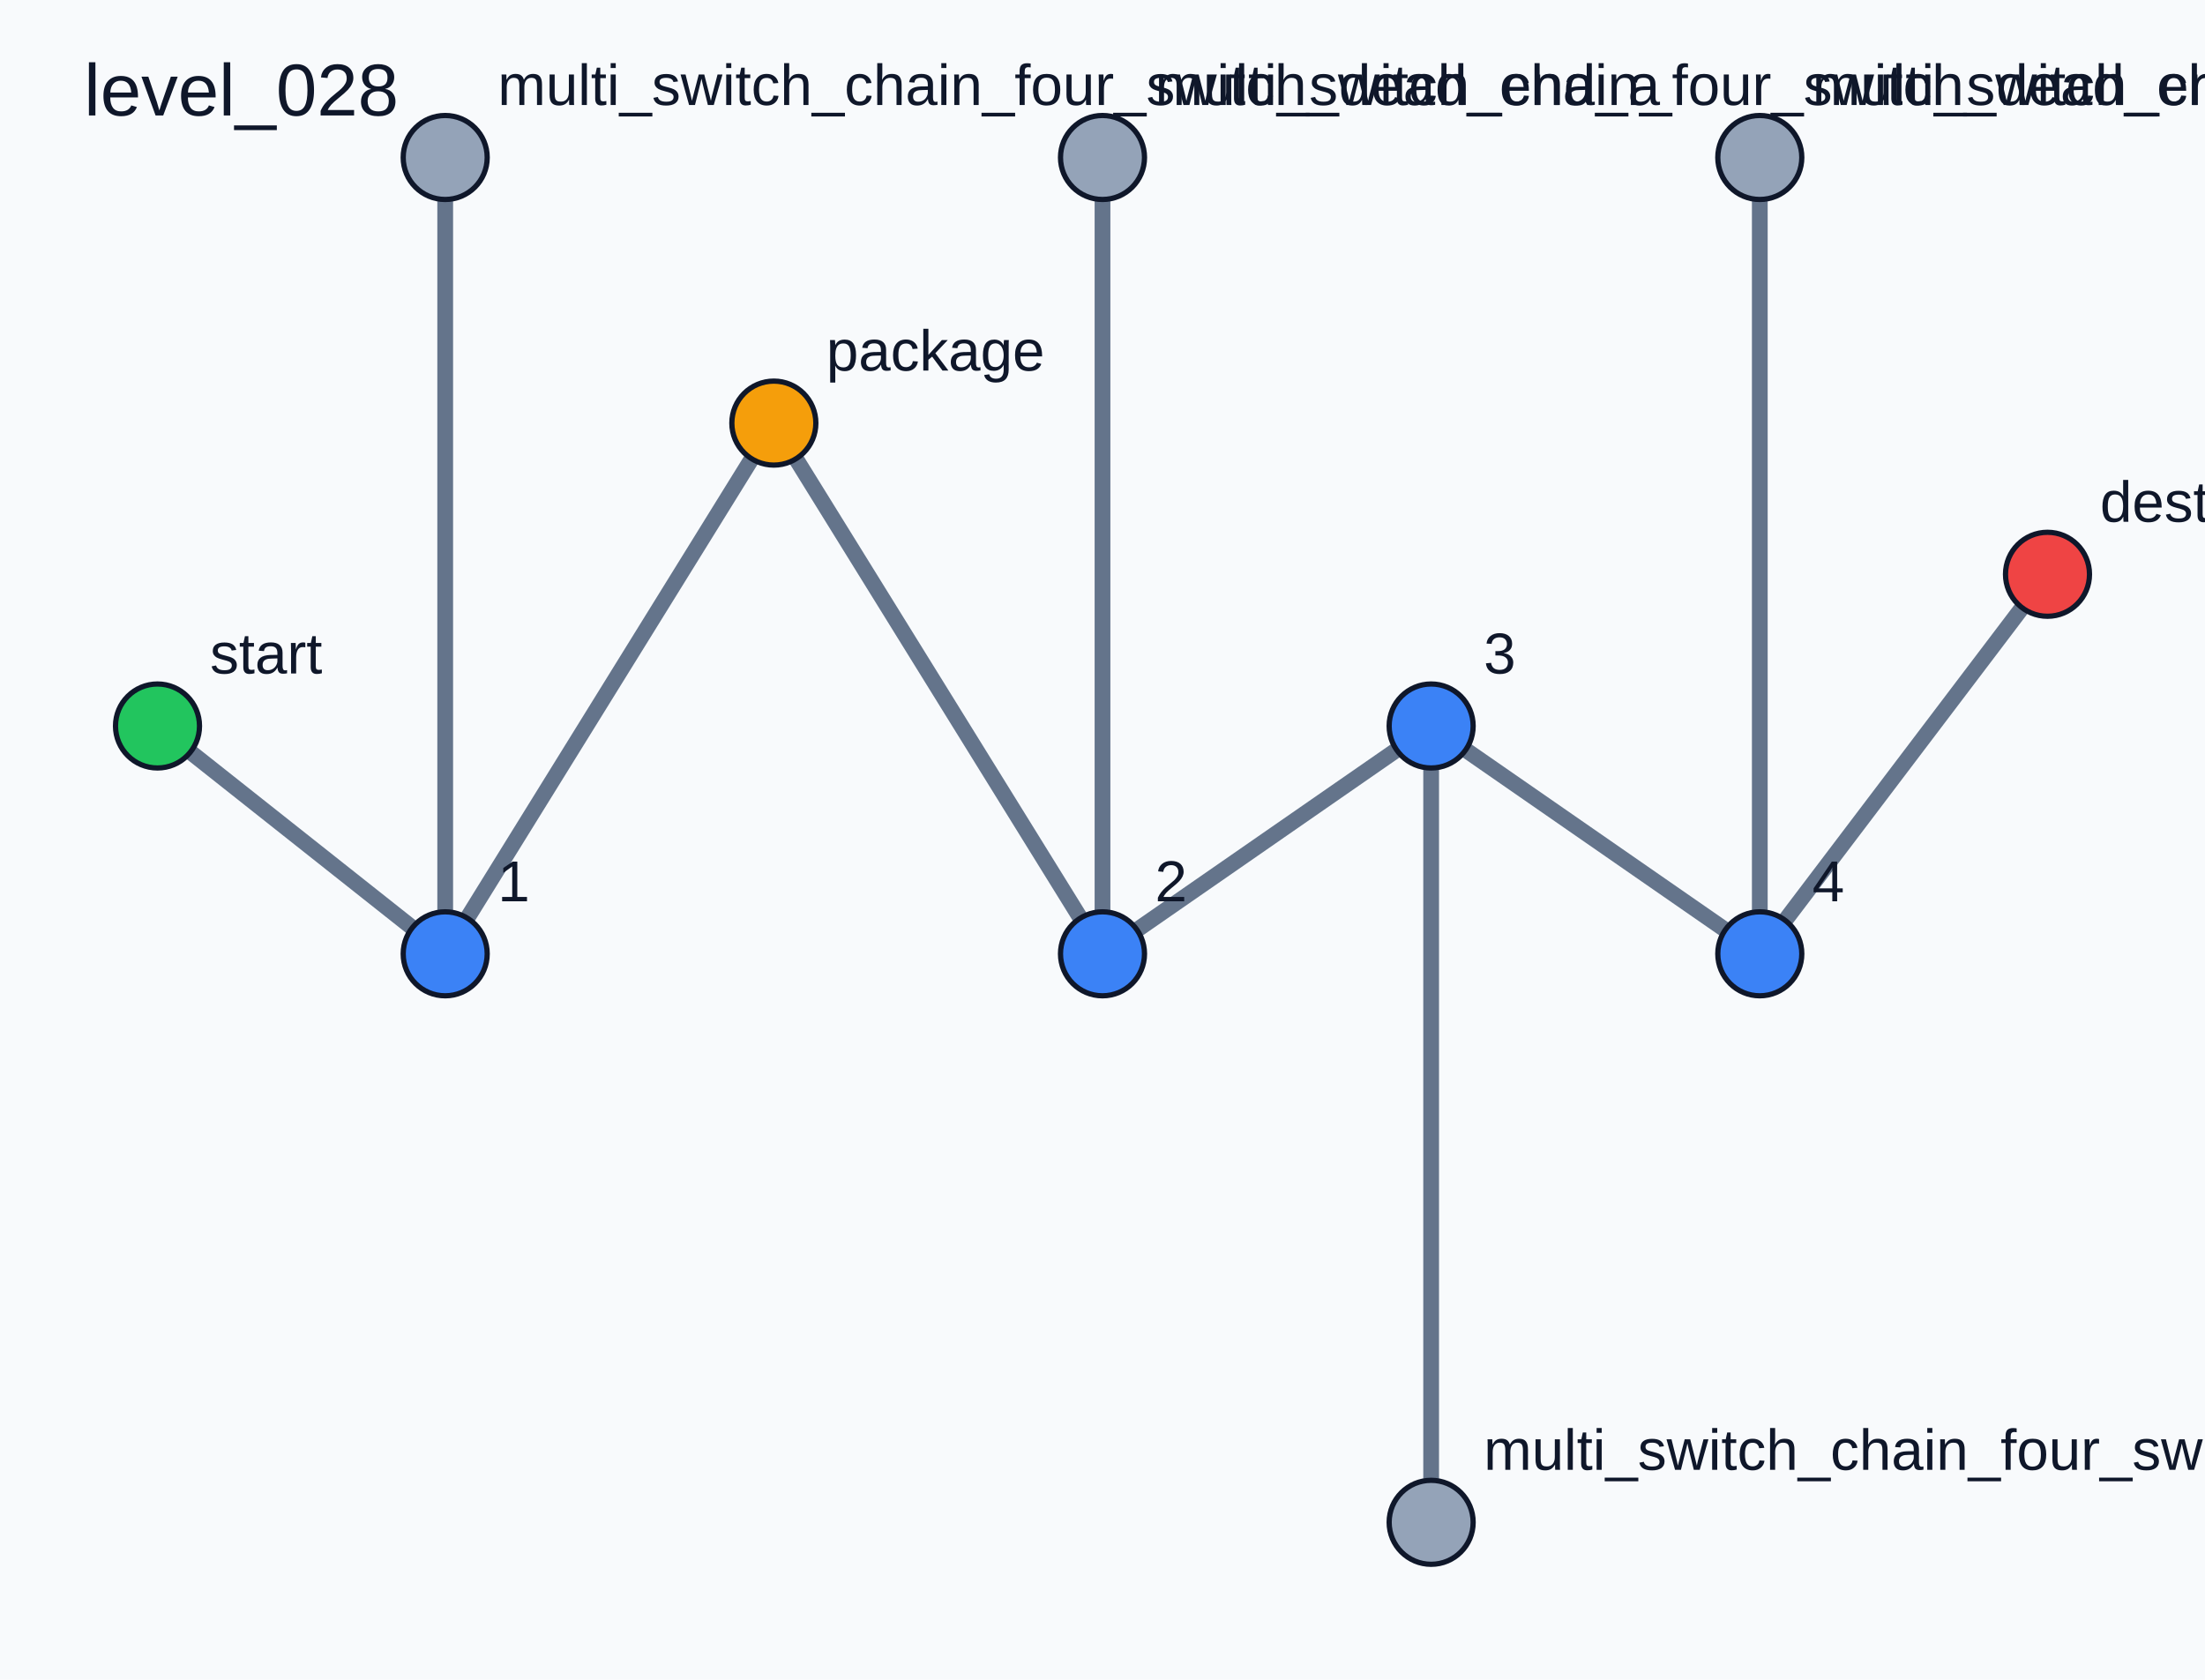
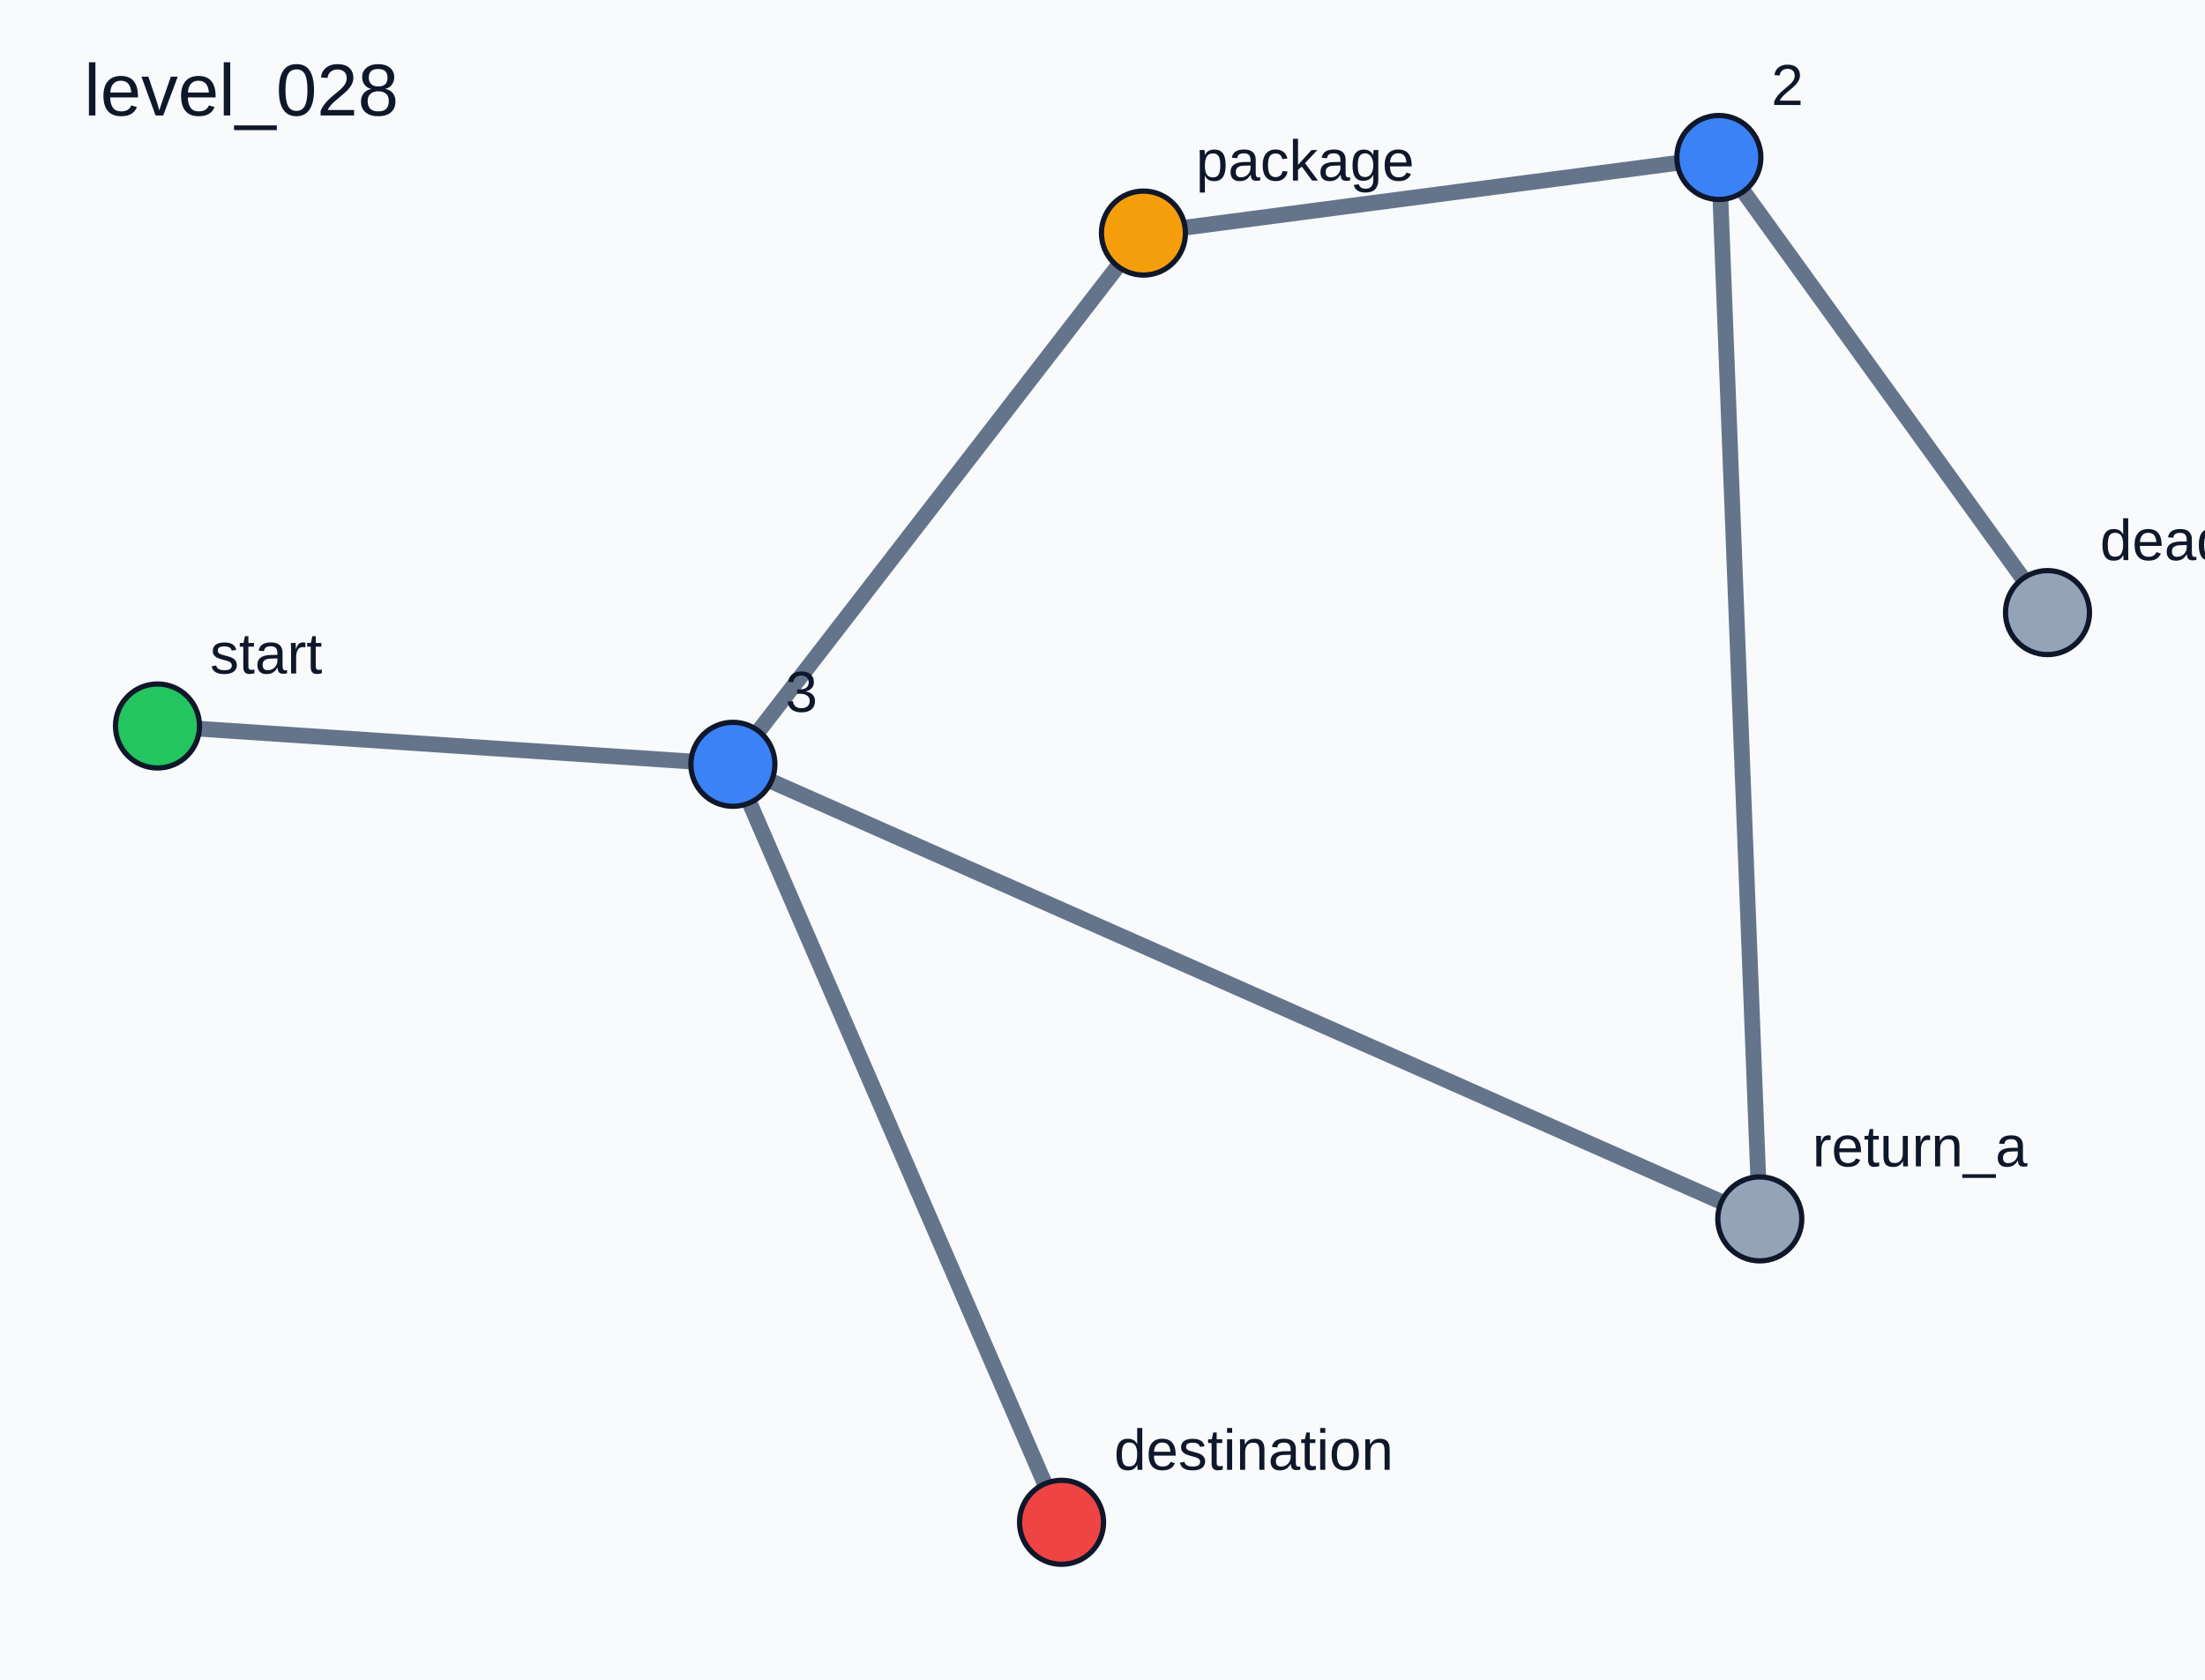
<svg xmlns="http://www.w3.org/2000/svg" width="420" height="320" viewBox="0 0 420 320">
  <rect width="100%" height="100%" fill="#f8fafc" />
  <text x="16" y="22" font-family="Arial" font-size="14" fill="#0f172a">level_028</text>
-   <line x1="30.0" y1="138.3" x2="84.8" y2="181.7" stroke="#64748b" stroke-width="3" />
-   <line x1="84.8" y1="181.7" x2="84.8" y2="30.0" stroke="#64748b" stroke-width="3" />
-   <line x1="84.8" y1="181.7" x2="147.4" y2="80.6" stroke="#64748b" stroke-width="3" />
-   <line x1="147.4" y1="80.6" x2="210.0" y2="181.7" stroke="#64748b" stroke-width="3" />
-   <line x1="210.0" y1="181.7" x2="210.0" y2="30.0" stroke="#64748b" stroke-width="3" />
-   <line x1="210.0" y1="181.7" x2="272.6" y2="138.3" stroke="#64748b" stroke-width="3" />
-   <line x1="272.6" y1="138.3" x2="272.6" y2="290.0" stroke="#64748b" stroke-width="3" />
-   <line x1="272.6" y1="138.3" x2="335.2" y2="181.7" stroke="#64748b" stroke-width="3" />
-   <line x1="335.2" y1="181.7" x2="335.2" y2="30.0" stroke="#64748b" stroke-width="3" />
-   <line x1="335.2" y1="181.7" x2="390.0" y2="109.4" stroke="#64748b" stroke-width="3" />
+   <line x1="30.0" y1="138.3" x2="139.6" y2="145.6" stroke="#64748b" stroke-width="3" />
+   <line x1="139.6" y1="145.6" x2="202.2" y2="290.0" stroke="#64748b" stroke-width="3" />
+   <line x1="139.6" y1="145.6" x2="217.8" y2="44.4" stroke="#64748b" stroke-width="3" />
+   <line x1="217.8" y1="44.4" x2="327.4" y2="30.0" stroke="#64748b" stroke-width="3" />
+   <line x1="327.4" y1="30.0" x2="390.0" y2="116.7" stroke="#64748b" stroke-width="3" />
+   <line x1="327.4" y1="30.0" x2="335.2" y2="232.2" stroke="#64748b" stroke-width="3" />
+   <line x1="335.2" y1="232.2" x2="139.6" y2="145.6" stroke="#64748b" stroke-width="3" />
  <circle cx="30.0" cy="138.3" r="8" fill="#22c55e" stroke="#0f172a" stroke-width="1" />
  <text x="40.0" y="128.3" font-family="Arial" font-size="11" fill="#0f172a">start</text>
-   <circle cx="84.8" cy="181.7" r="8" fill="#3b82f6" stroke="#0f172a" stroke-width="1" />
-   <text x="94.8" y="171.7" font-family="Arial" font-size="11" fill="#0f172a">1</text>
-   <circle cx="147.4" cy="80.6" r="8" fill="#f59e0b" stroke="#0f172a" stroke-width="1" />
-   <text x="157.4" y="70.6" font-family="Arial" font-size="11" fill="#0f172a">package</text>
-   <circle cx="210.0" cy="181.7" r="8" fill="#3b82f6" stroke="#0f172a" stroke-width="1" />
-   <text x="220.0" y="171.7" font-family="Arial" font-size="11" fill="#0f172a">2</text>
-   <circle cx="272.6" cy="138.3" r="8" fill="#3b82f6" stroke="#0f172a" stroke-width="1" />
-   <text x="282.6" y="128.3" font-family="Arial" font-size="11" fill="#0f172a">3</text>
-   <circle cx="335.2" cy="181.7" r="8" fill="#3b82f6" stroke="#0f172a" stroke-width="1" />
-   <text x="345.2" y="171.7" font-family="Arial" font-size="11" fill="#0f172a">4</text>
-   <circle cx="390.0" cy="109.4" r="8" fill="#ef4444" stroke="#0f172a" stroke-width="1" />
-   <text x="400.0" y="99.4" font-family="Arial" font-size="11" fill="#0f172a">destination</text>
-   <circle cx="84.8" cy="30.0" r="8" fill="#94a3b8" stroke="#0f172a" stroke-width="1" />
-   <text x="94.8" y="20.0" font-family="Arial" font-size="11" fill="#0f172a">multi_switch_chain_four_switch_dead_end_a</text>
-   <circle cx="210.0" cy="30.0" r="8" fill="#94a3b8" stroke="#0f172a" stroke-width="1" />
-   <text x="220.0" y="20.0" font-family="Arial" font-size="11" fill="#0f172a">multi_switch_chain_four_switch_dead_end_b</text>
-   <circle cx="272.6" cy="290.0" r="8" fill="#94a3b8" stroke="#0f172a" stroke-width="1" />
-   <text x="282.6" y="280.0" font-family="Arial" font-size="11" fill="#0f172a">multi_switch_chain_four_switch_dead_end_c</text>
-   <circle cx="335.2" cy="30.0" r="8" fill="#94a3b8" stroke="#0f172a" stroke-width="1" />
-   <text x="345.2" y="20.0" font-family="Arial" font-size="11" fill="#0f172a">multi_switch_chain_four_switch_dead_end_d</text>
+   <circle cx="139.6" cy="145.6" r="8" fill="#3b82f6" stroke="#0f172a" stroke-width="1" />
+   <text x="149.6" y="135.6" font-family="Arial" font-size="11" fill="#0f172a">3</text>
+   <circle cx="217.8" cy="44.4" r="8" fill="#f59e0b" stroke="#0f172a" stroke-width="1" />
+   <text x="227.8" y="34.4" font-family="Arial" font-size="11" fill="#0f172a">package</text>
+   <circle cx="327.4" cy="30.0" r="8" fill="#3b82f6" stroke="#0f172a" stroke-width="1" />
+   <text x="337.4" y="20.0" font-family="Arial" font-size="11" fill="#0f172a">2</text>
+   <circle cx="335.2" cy="232.2" r="8" fill="#94a3b8" stroke="#0f172a" stroke-width="1" />
+   <text x="345.2" y="222.2" font-family="Arial" font-size="11" fill="#0f172a">return_a</text>
+   <circle cx="202.2" cy="290.0" r="8" fill="#ef4444" stroke="#0f172a" stroke-width="1" />
+   <text x="212.2" y="280.0" font-family="Arial" font-size="11" fill="#0f172a">destination</text>
+   <circle cx="390.0" cy="116.7" r="8" fill="#94a3b8" stroke="#0f172a" stroke-width="1" />
+   <text x="400.0" y="106.7" font-family="Arial" font-size="11" fill="#0f172a">dead_end_a</text>
</svg>
